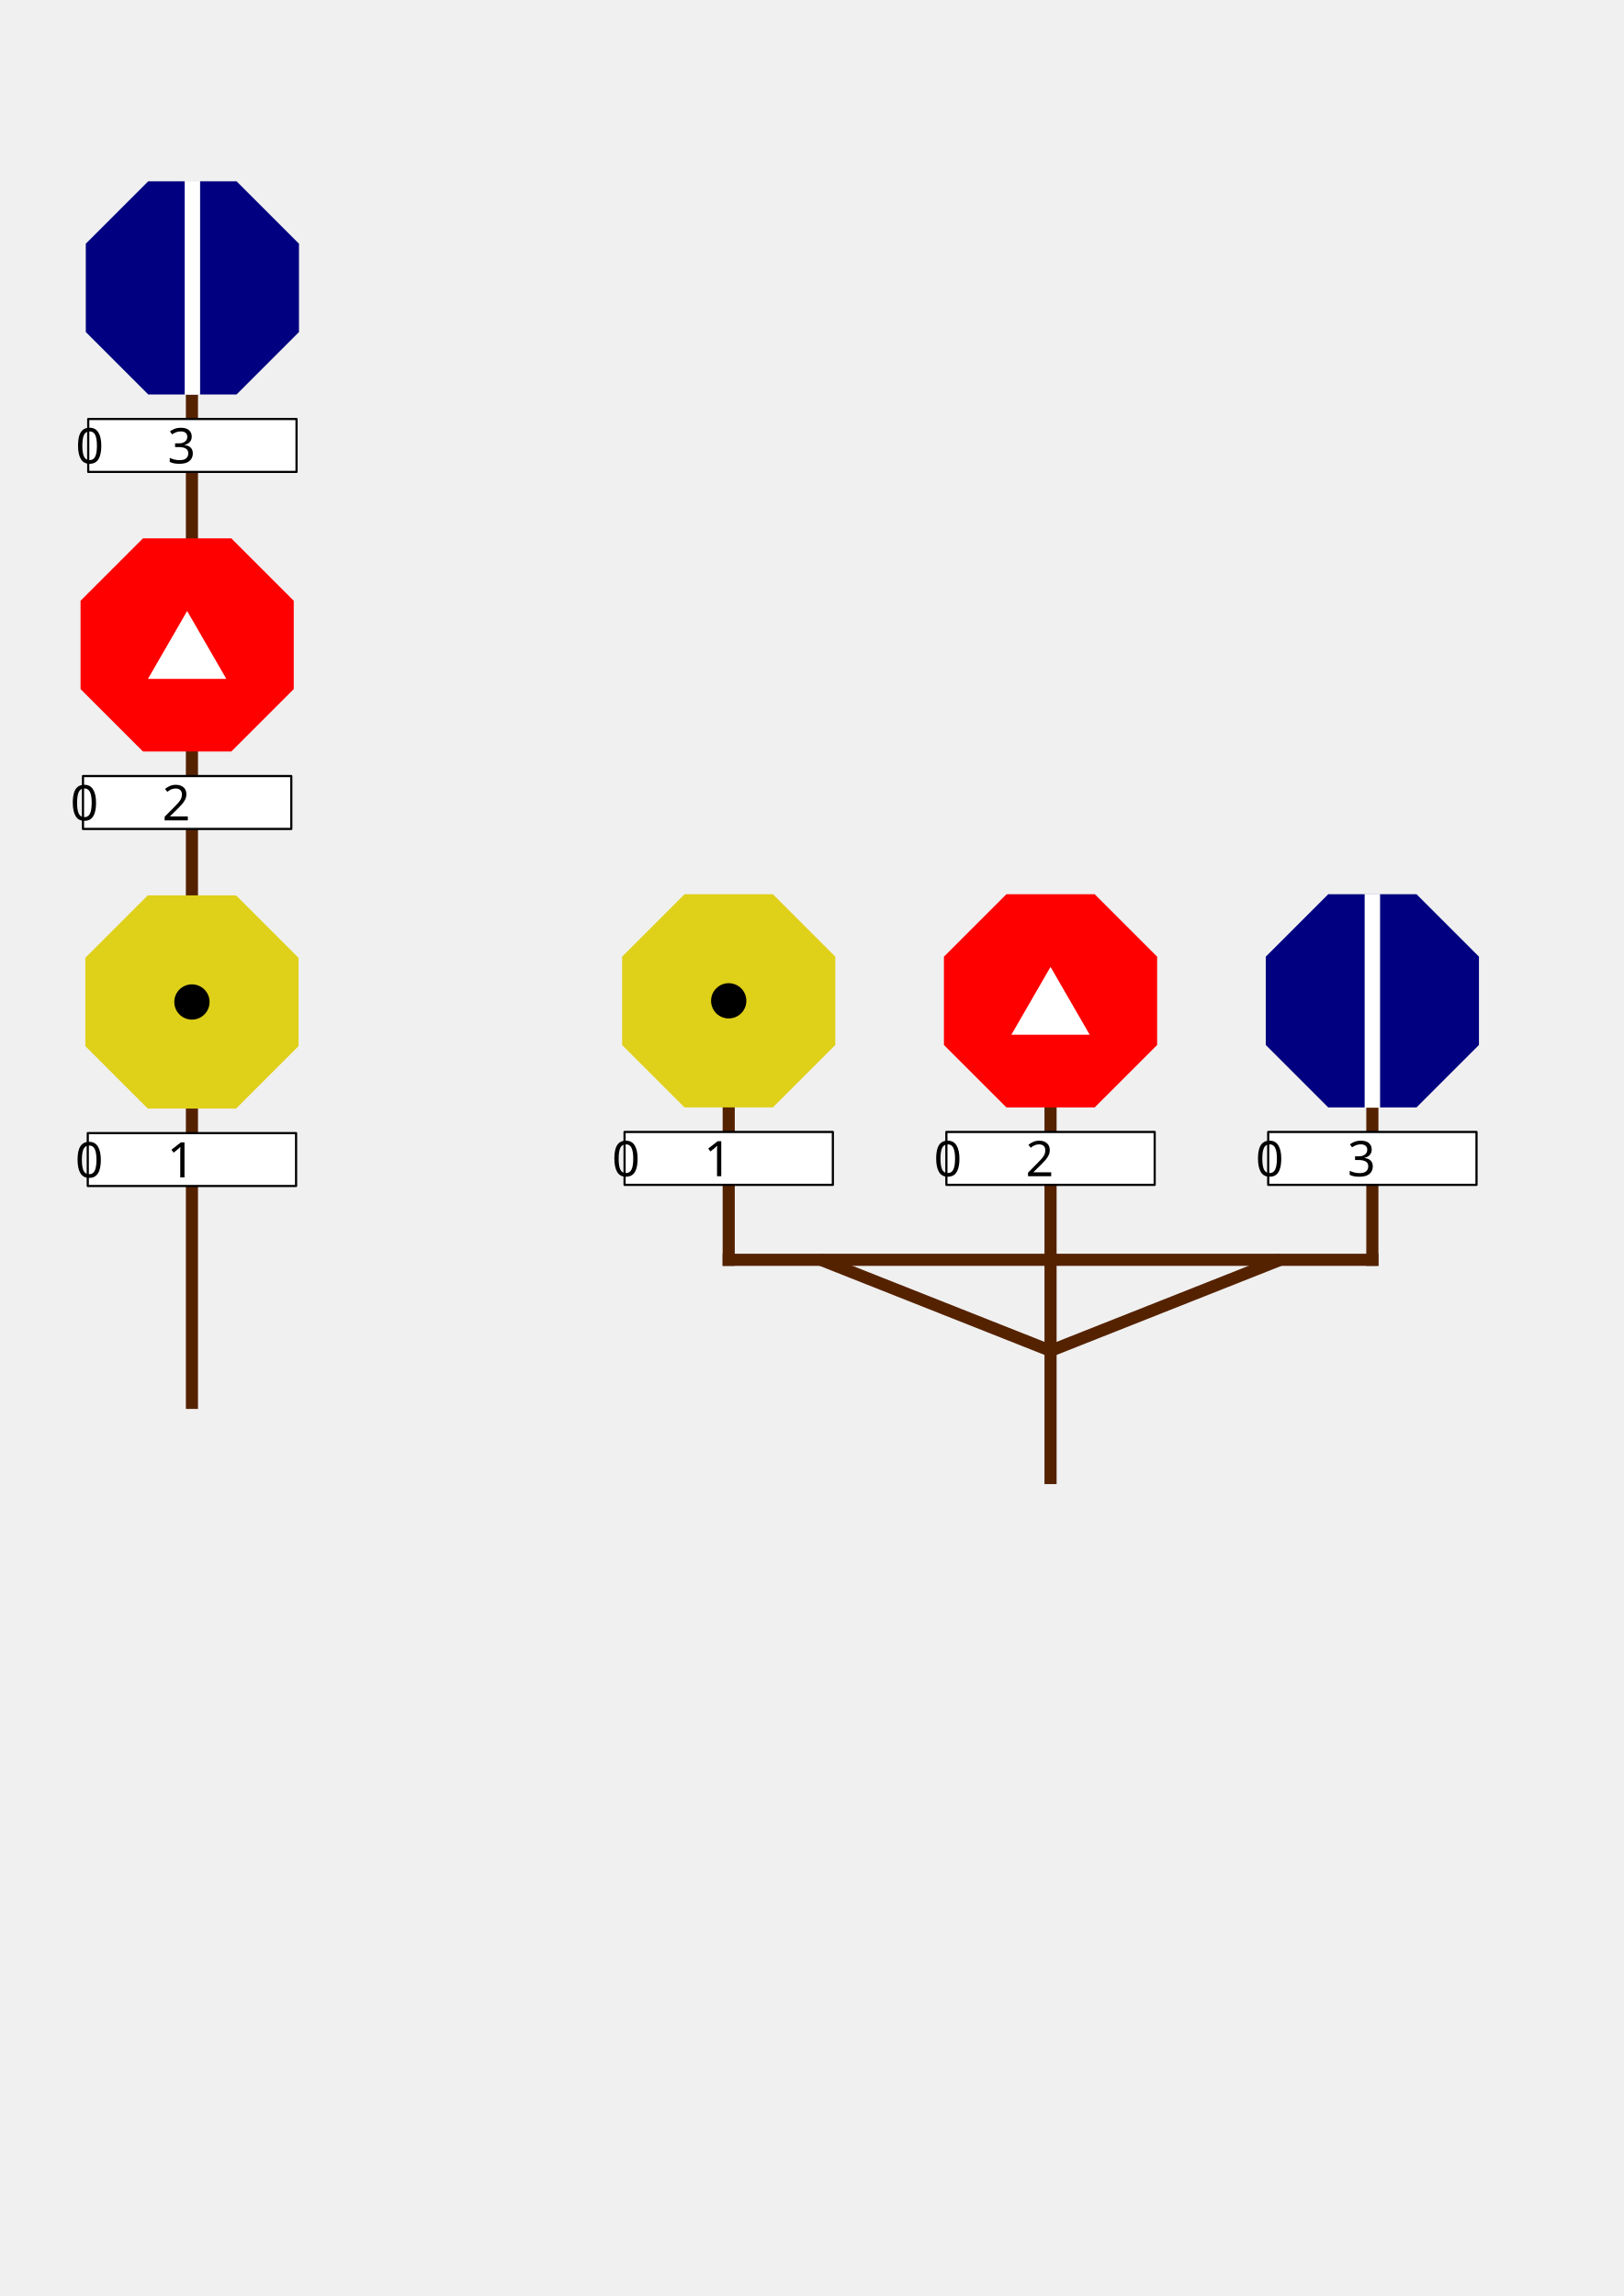
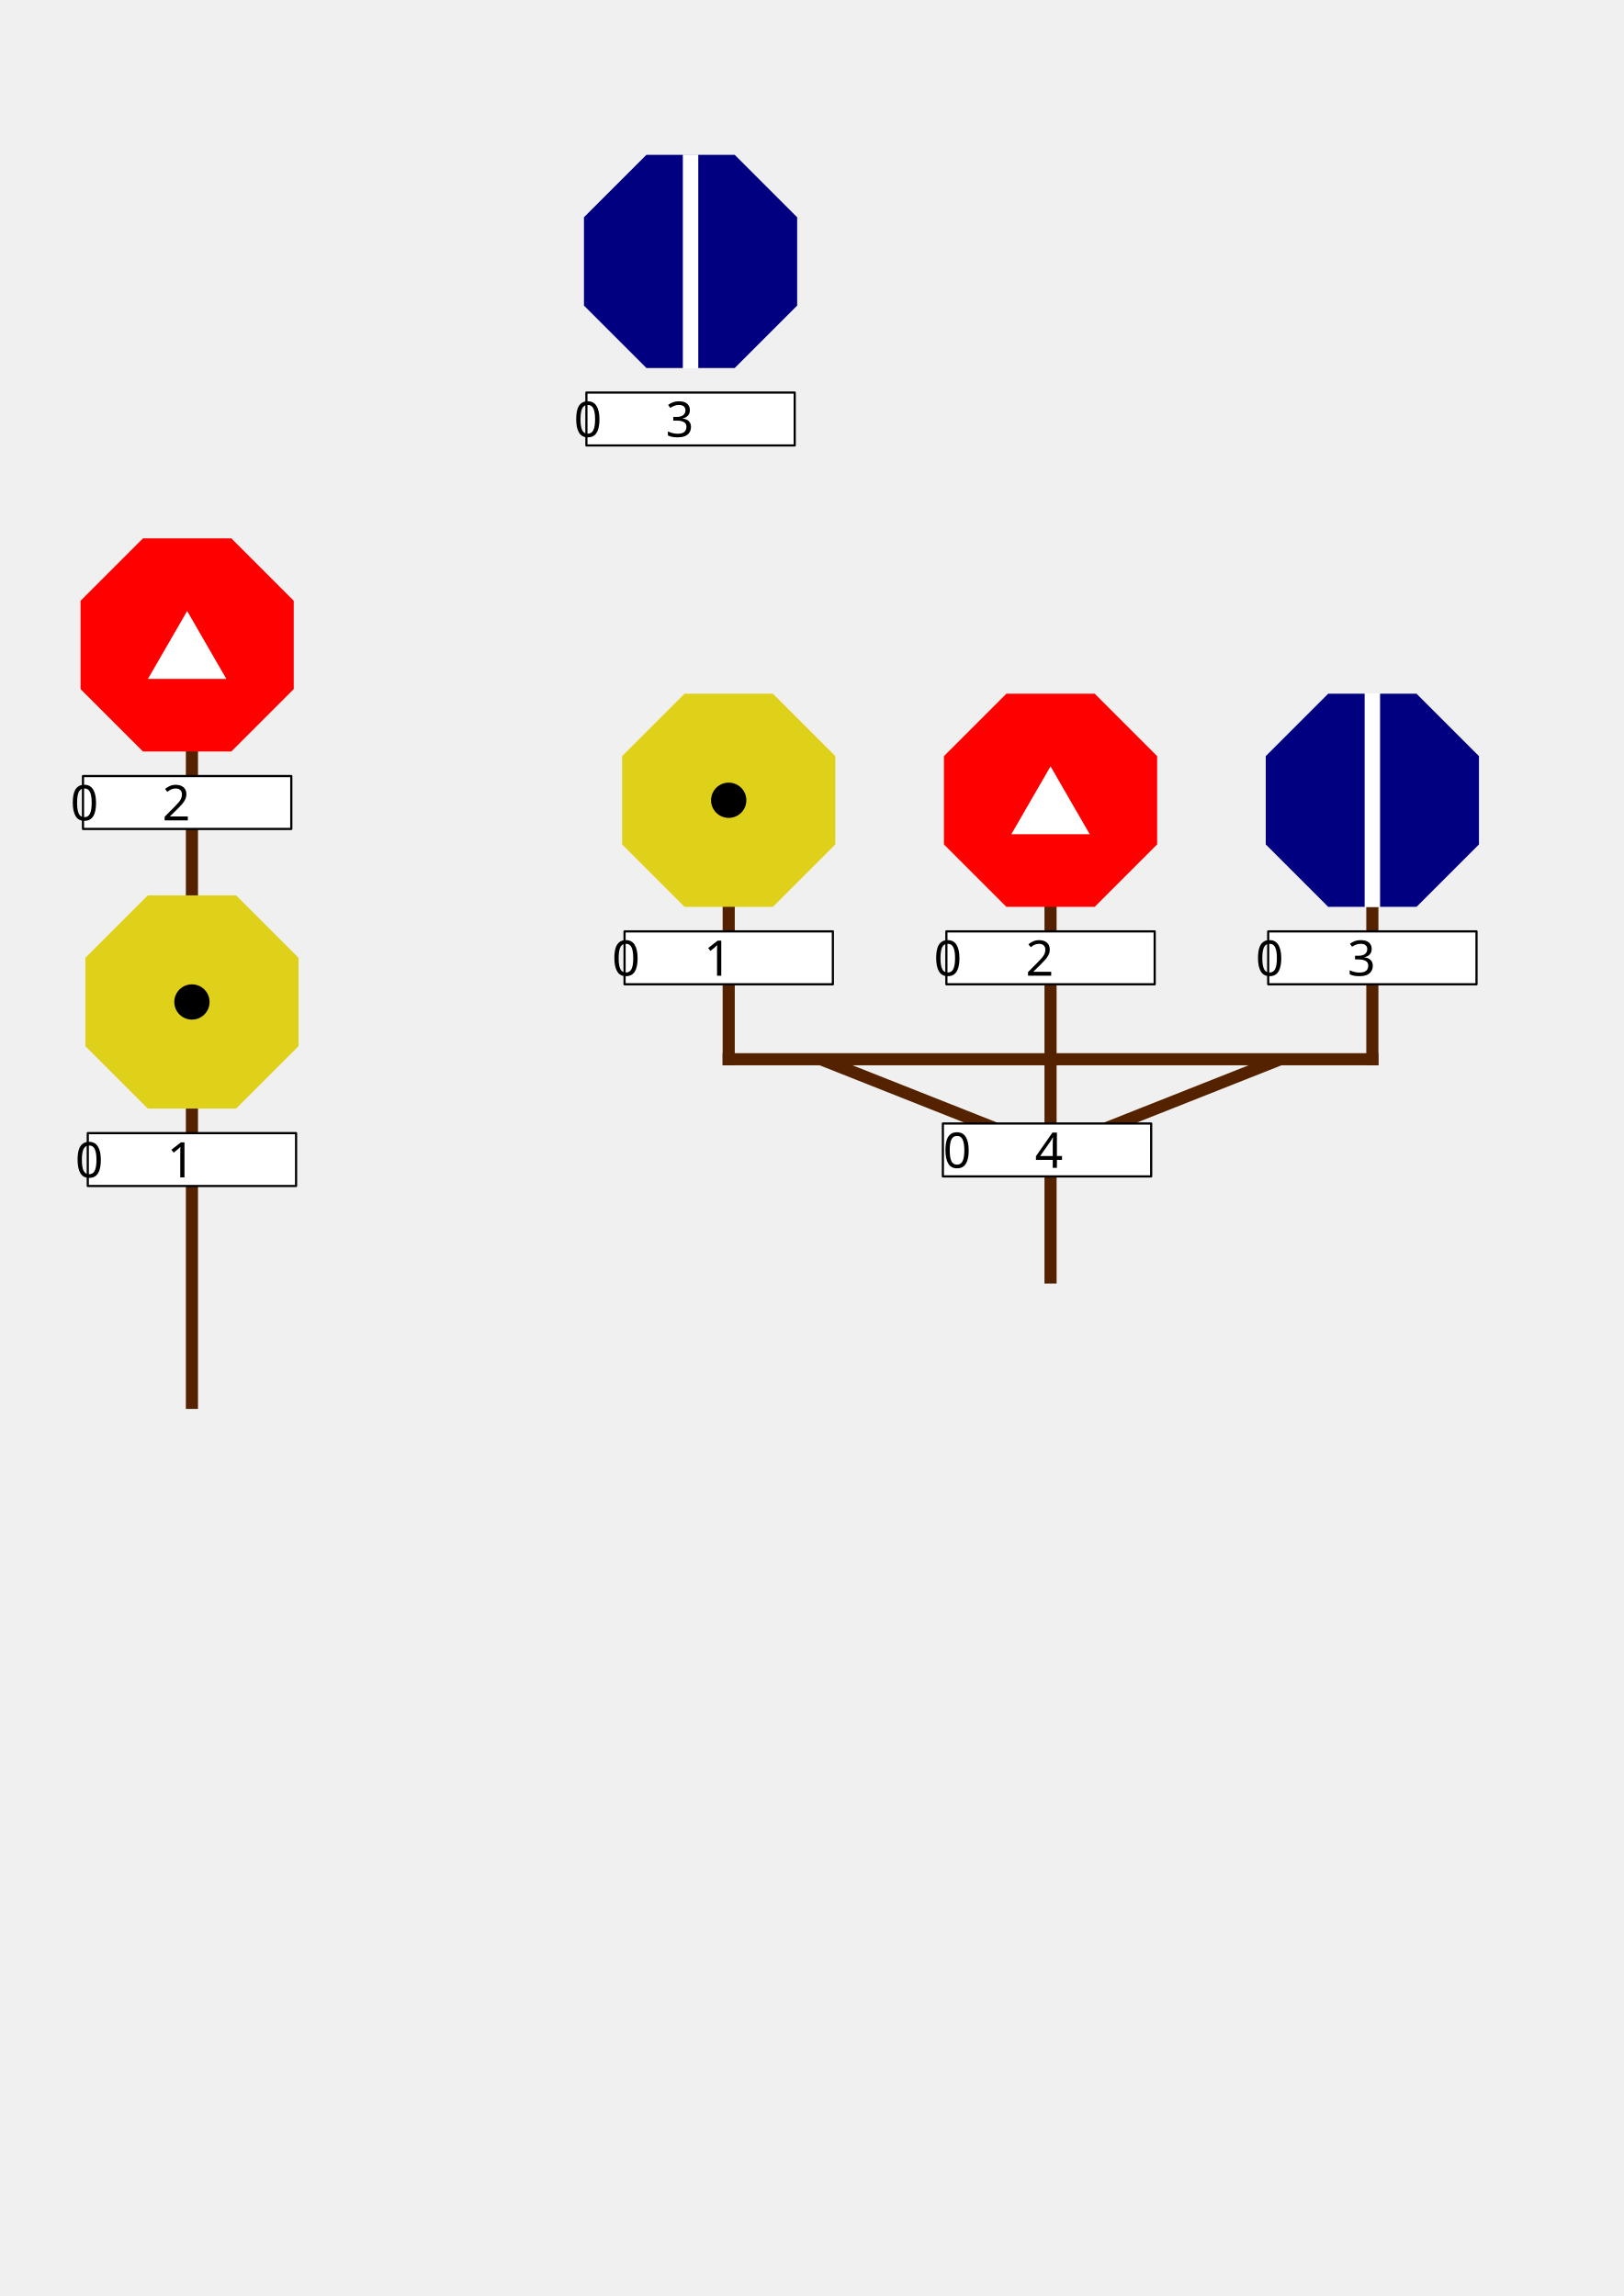
<svg xmlns="http://www.w3.org/2000/svg" width="210mm" height="297mm" viewBox="0 0 744.094 1052.362" id="svg2" version="1.1">
  <defs id="defs4" />
  <g id="layer1">
-     <rect style="color:#000000;clip-rule:nonzero;display:inline;overflow:visible;visibility:visible;opacity:1;isolation:auto;mix-blend-mode:normal;color-interpolation:sRGB;color-interpolation-filters:linearRGB;solid-color:#000000;solid-opacity:1;fill:#552200;fill-opacity:1;fill-rule:evenodd;stroke:none;stroke-width:1;stroke-linecap:round;stroke-linejoin:round;stroke-miterlimit:4;stroke-dasharray:none;stroke-dashoffset:0;stroke-opacity:1;color-rendering:auto;image-rendering:auto;shape-rendering:auto;text-rendering:auto;enable-background:accumulate" id="rect4146" width="5.556" height="473.256" x="85.177" y="172.515" />
+     <rect style="color:#000000;clip-rule:nonzero;display:inline;overflow:visible;visibility:visible;opacity:1;isolation:auto;mix-blend-mode:normal;color-interpolation:sRGB;color-interpolation-filters:linearRGB;solid-color:#000000;solid-opacity:1;fill:#552200;fill-opacity:1;fill-rule:evenodd;stroke:none;stroke-width:1;stroke-linecap:round;stroke-linejoin:round;stroke-miterlimit:4;stroke-dasharray:none;stroke-dashoffset:0;stroke-opacity:1;color-rendering:auto;image-rendering:auto;shape-rendering:auto;text-rendering:auto;enable-background:accumulate" id="rect4146" width="5.556" height="321.734" x="85.177" y="324.038" />
    <g id="g4284" transform="translate(-44.44671,141.4214)">
      <path transform="matrix(0.9238795,-0.3826834,0.3826834,0.9238795,-249.2381,151.4138)" d="m 288.904,352.675 -37.389,-15.487 -15.487,-37.389 15.487,-37.389 37.389,-15.487 37.389,15.487 15.487,37.389 -15.487,37.389 z" id="path4136" style="color:#000000;clip-rule:nonzero;display:inline;overflow:visible;visibility:visible;opacity:1;isolation:auto;mix-blend-mode:normal;color-interpolation:sRGB;color-interpolation-filters:linearRGB;solid-color:#000000;solid-opacity:1;fill:#dfd019;fill-opacity:1;fill-rule:evenodd;stroke:none;stroke-width:1;stroke-linecap:round;stroke-linejoin:round;stroke-miterlimit:4;stroke-dasharray:none;stroke-dashoffset:0;stroke-opacity:1;color-rendering:auto;image-rendering:auto;shape-rendering:auto;text-rendering:auto;enable-background:accumulate" />
      <circle r="8.081" cy="317.833" cx="132.402" id="path4140" style="color:#000000;clip-rule:nonzero;display:inline;overflow:visible;visibility:visible;opacity:1;isolation:auto;mix-blend-mode:normal;color-interpolation:sRGB;color-interpolation-filters:linearRGB;solid-color:#000000;solid-opacity:1;fill:#000000;fill-opacity:1;fill-rule:evenodd;stroke:none;stroke-width:1;stroke-linecap:round;stroke-linejoin:round;stroke-miterlimit:4;stroke-dasharray:none;stroke-dashoffset:0;stroke-opacity:1;color-rendering:auto;image-rendering:auto;shape-rendering:auto;text-rendering:auto;enable-background:accumulate" />
      <g transform="translate(-140.3472,15)" id="g4169">
        <rect style="color:#000000;clip-rule:nonzero;display:inline;overflow:visible;visibility:visible;opacity:1;isolation:auto;mix-blend-mode:normal;color-interpolation:sRGB;color-interpolation-filters:linearRGB;solid-color:#000000;solid-opacity:1;fill:#ffffff;fill-opacity:1;fill-rule:evenodd;stroke:#000000;stroke-width:1;stroke-linecap:round;stroke-linejoin:round;stroke-miterlimit:4;stroke-dasharray:none;stroke-dashoffset:0;stroke-opacity:1;color-rendering:auto;image-rendering:auto;shape-rendering:auto;text-rendering:auto;enable-background:accumulate" id="rect4138" width="95.459" height="24.244" x="225.019" y="362.933" ry="0" />
        <text xml:space="preserve" style="font-style:normal;font-weight:normal;font-size:22.5px;line-height:125%;font-family:sans-serif;text-align:center;letter-spacing:0px;word-spacing:0px;text-anchor:middle;fill:#000000;fill-opacity:1;stroke:none;stroke-width:1px;stroke-linecap:butt;stroke-linejoin:miter;stroke-opacity:1" x="273.051" y="383.245" id="text4142">
          <tspan id="tspan4144" x="273.051" y="383.245">0     1</tspan>
        </text>
      </g>
    </g>
-     <rect style="color:#000000;clip-rule:nonzero;display:inline;overflow:visible;visibility:visible;opacity:1;isolation:auto;mix-blend-mode:normal;color-interpolation:sRGB;color-interpolation-filters:linearRGB;solid-color:#000000;solid-opacity:1;fill:#552200;fill-opacity:1;fill-rule:evenodd;stroke:none;stroke-width:1;stroke-linecap:round;stroke-linejoin:round;stroke-miterlimit:4;stroke-dasharray:none;stroke-dashoffset:0;stroke-opacity:1;color-rendering:auto;image-rendering:auto;shape-rendering:auto;text-rendering:auto;enable-background:accumulate" id="rect4146-2" width="5.556" height="233.85" x="478.651" y="446.381" />
+     <rect style="color:#000000;clip-rule:nonzero;display:inline;overflow:visible;visibility:visible;opacity:1;isolation:auto;mix-blend-mode:normal;color-interpolation:sRGB;color-interpolation-filters:linearRGB;solid-color:#000000;solid-opacity:1;fill:#552200;fill-opacity:1;fill-rule:evenodd;stroke:none;stroke-width:1;stroke-linecap:round;stroke-linejoin:round;stroke-miterlimit:4;stroke-dasharray:none;stroke-dashoffset:0;stroke-opacity:1;color-rendering:auto;image-rendering:auto;shape-rendering:auto;text-rendering:auto;enable-background:accumulate" id="rect4146-2" width="5.556" height="233.85" x="478.651" y="354.457" />
    <g id="g4267" transform="translate(-181.3793,-23.05118)">
      <path transform="matrix(0.9238795,-0.3826834,0.3826834,0.9238795,-114.4972,152.2326)" d="m 288.904,352.675 -37.389,-15.487 -15.487,-37.389 15.487,-37.389 37.389,-15.487 37.389,15.487 15.487,37.389 -15.487,37.389 z" id="path4136-9" style="color:#000000;clip-rule:nonzero;display:inline;overflow:visible;visibility:visible;opacity:1;isolation:auto;mix-blend-mode:normal;color-interpolation:sRGB;color-interpolation-filters:linearRGB;solid-color:#000000;solid-opacity:1;fill:#ff0000;fill-opacity:1;fill-rule:evenodd;stroke:none;stroke-width:1;stroke-linecap:round;stroke-linejoin:round;stroke-miterlimit:4;stroke-dasharray:none;stroke-dashoffset:0;stroke-opacity:1;color-rendering:auto;image-rendering:auto;shape-rendering:auto;text-rendering:auto;enable-background:accumulate" />
      <g transform="translate(-5.606307,15.81881)" id="g4169-5">
        <rect style="color:#000000;clip-rule:nonzero;display:inline;overflow:visible;visibility:visible;opacity:1;isolation:auto;mix-blend-mode:normal;color-interpolation:sRGB;color-interpolation-filters:linearRGB;solid-color:#000000;solid-opacity:1;fill:#ffffff;fill-opacity:1;fill-rule:evenodd;stroke:#000000;stroke-width:1;stroke-linecap:round;stroke-linejoin:round;stroke-miterlimit:4;stroke-dasharray:none;stroke-dashoffset:0;stroke-opacity:1;color-rendering:auto;image-rendering:auto;shape-rendering:auto;text-rendering:auto;enable-background:accumulate" id="rect4138-9" width="95.459" height="24.244" x="225.019" y="362.933" ry="0" />
        <text xml:space="preserve" style="font-style:normal;font-weight:normal;font-size:22.5px;line-height:125%;font-family:sans-serif;text-align:center;letter-spacing:0px;word-spacing:0px;text-anchor:middle;fill:#000000;fill-opacity:1;stroke:none;stroke-width:1px;stroke-linecap:butt;stroke-linejoin:miter;stroke-opacity:1" x="273.051" y="383.245" id="text4142-9">
          <tspan id="tspan4144-0" x="273.051" y="383.245">0     2</tspan>
        </text>
      </g>
      <path d="m 285.098,334.201 -35.91,0 17.955,-31.099 z" id="path4223" style="color:#000000;clip-rule:nonzero;display:inline;overflow:visible;visibility:visible;opacity:1;isolation:auto;mix-blend-mode:normal;color-interpolation:sRGB;color-interpolation-filters:linearRGB;solid-color:#000000;solid-opacity:1;fill:#ffffff;fill-opacity:1;fill-rule:evenodd;stroke:none;stroke-width:1;stroke-linecap:round;stroke-linejoin:round;stroke-miterlimit:4;stroke-dasharray:none;stroke-dashoffset:0;stroke-opacity:1;color-rendering:auto;image-rendering:auto;shape-rendering:auto;text-rendering:auto;enable-background:accumulate" />
    </g>
-     <rect style="color:#000000;clip-rule:nonzero;display:inline;overflow:visible;visibility:visible;opacity:1;isolation:auto;mix-blend-mode:normal;color-interpolation:sRGB;color-interpolation-filters:linearRGB;solid-color:#000000;solid-opacity:1;fill:#552200;fill-opacity:1;fill-rule:evenodd;stroke:none;stroke-width:1;stroke-linecap:round;stroke-linejoin:round;stroke-miterlimit:4;stroke-dasharray:none;stroke-dashoffset:0;stroke-opacity:1;color-rendering:auto;image-rendering:auto;shape-rendering:auto;text-rendering:auto;enable-background:accumulate" id="rect4146-7" width="5.556" height="300.52" x="574.645" y="-631.689" transform="matrix(0,1,-1,0,0,0)" />
+     <rect style="color:#000000;clip-rule:nonzero;display:inline;overflow:visible;visibility:visible;opacity:1;isolation:auto;mix-blend-mode:normal;color-interpolation:sRGB;color-interpolation-filters:linearRGB;solid-color:#000000;solid-opacity:1;fill:#552200;fill-opacity:1;fill-rule:evenodd;stroke:none;stroke-width:1;stroke-linecap:round;stroke-linejoin:round;stroke-miterlimit:4;stroke-dasharray:none;stroke-dashoffset:0;stroke-opacity:1;color-rendering:auto;image-rendering:auto;shape-rendering:auto;text-rendering:auto;enable-background:accumulate" id="rect4146-7" width="5.556" height="300.52" x="482.721" y="-631.689" transform="matrix(0,1,-1,0,0,0)" />
    <g id="g4275" transform="translate(-281.8326,-183.8478)">
-       <path transform="matrix(0.9238795,-0.3826834,0.3826834,0.9238795,-11.64008,149.3755)" d="m 288.904,352.675 -37.389,-15.487 -15.487,-37.389 15.487,-37.389 37.389,-15.487 37.389,15.487 15.487,37.389 -15.487,37.389 z" id="path4136-1" style="color:#000000;clip-rule:nonzero;display:inline;overflow:visible;visibility:visible;opacity:1;isolation:auto;mix-blend-mode:normal;color-interpolation:sRGB;color-interpolation-filters:linearRGB;solid-color:#000000;solid-opacity:1;fill:#000080;fill-opacity:1;fill-rule:evenodd;stroke:none;stroke-width:1;stroke-linecap:round;stroke-linejoin:round;stroke-miterlimit:4;stroke-dasharray:none;stroke-dashoffset:0;stroke-opacity:1;color-rendering:auto;image-rendering:auto;shape-rendering:auto;text-rendering:auto;enable-background:accumulate" />
-       <g transform="translate(97.25084,12.96167)" id="g4169-1">
+       <path transform="matrix(0.9238795,-0.3826834,0.3826834,0.9238795,216.6544,137.2536)" d="m 288.904,352.675 -37.389,-15.487 -15.487,-37.389 15.487,-37.389 37.389,-15.487 37.389,15.487 15.487,37.389 -15.487,37.389 z" id="path4136-1" style="color:#000000;clip-rule:nonzero;display:inline;overflow:visible;visibility:visible;opacity:1;isolation:auto;mix-blend-mode:normal;color-interpolation:sRGB;color-interpolation-filters:linearRGB;solid-color:#000000;solid-opacity:1;fill:#000080;fill-opacity:1;fill-rule:evenodd;stroke:none;stroke-width:1;stroke-linecap:round;stroke-linejoin:round;stroke-miterlimit:4;stroke-dasharray:none;stroke-dashoffset:0;stroke-opacity:1;color-rendering:auto;image-rendering:auto;shape-rendering:auto;text-rendering:auto;enable-background:accumulate" />
+       <g transform="translate(325.5453,0.8398365)" id="g4169-1">
        <rect style="color:#000000;clip-rule:nonzero;display:inline;overflow:visible;visibility:visible;opacity:1;isolation:auto;mix-blend-mode:normal;color-interpolation:sRGB;color-interpolation-filters:linearRGB;solid-color:#000000;solid-opacity:1;fill:#ffffff;fill-opacity:1;fill-rule:evenodd;stroke:#000000;stroke-width:1;stroke-linecap:round;stroke-linejoin:round;stroke-miterlimit:4;stroke-dasharray:none;stroke-dashoffset:0;stroke-opacity:1;color-rendering:auto;image-rendering:auto;shape-rendering:auto;text-rendering:auto;enable-background:accumulate" id="rect4138-4" width="95.459" height="24.244" x="225.019" y="362.933" ry="0" />
        <text xml:space="preserve" style="font-style:normal;font-weight:normal;font-size:22.5px;line-height:125%;font-family:sans-serif;text-align:center;letter-spacing:0px;word-spacing:0px;text-anchor:middle;fill:#000000;fill-opacity:1;stroke:none;stroke-width:1px;stroke-linecap:butt;stroke-linejoin:miter;stroke-opacity:1" x="273.051" y="383.245" id="text4142-1">
          <tspan id="tspan4144-7" x="273.051" y="383.245">0     3</tspan>
        </text>
      </g>
-       <rect style="color:#000000;clip-rule:nonzero;display:inline;overflow:visible;visibility:visible;opacity:1;isolation:auto;mix-blend-mode:normal;color-interpolation:sRGB;color-interpolation-filters:linearRGB;solid-color:#000000;solid-opacity:1;fill:#ffffff;fill-opacity:1;fill-rule:evenodd;stroke:none;stroke-width:1;stroke-linecap:round;stroke-linejoin:round;stroke-miterlimit:4;stroke-dasharray:none;stroke-dashoffset:0;stroke-opacity:1;color-rendering:auto;image-rendering:auto;shape-rendering:auto;text-rendering:auto;enable-background:accumulate" id="rect4244" width="7.071" height="97.985" x="366.464" y="266.802" />
+       <rect style="color:#000000;clip-rule:nonzero;display:inline;overflow:visible;visibility:visible;opacity:1;isolation:auto;mix-blend-mode:normal;color-interpolation:sRGB;color-interpolation-filters:linearRGB;solid-color:#000000;solid-opacity:1;fill:#ffffff;fill-opacity:1;fill-rule:evenodd;stroke:none;stroke-width:1;stroke-linecap:round;stroke-linejoin:round;stroke-miterlimit:4;stroke-dasharray:none;stroke-dashoffset:0;stroke-opacity:1;color-rendering:auto;image-rendering:auto;shape-rendering:auto;text-rendering:auto;enable-background:accumulate" id="rect4244" width="7.071" height="97.985" x="594.759" y="254.68" />
    </g>
-     <g id="g4267-0" transform="translate(214.2857,140.0705)">
+     <g id="g4267-0" transform="translate(214.2857,48.14659)">
      <path transform="matrix(0.9238795,-0.3826834,0.3826834,0.9238795,-114.4972,152.2326)" d="m 288.904,352.675 -37.389,-15.487 -15.487,-37.389 15.487,-37.389 37.389,-15.487 37.389,15.487 15.487,37.389 -15.487,37.389 z" id="path4136-9-5" style="color:#000000;clip-rule:nonzero;display:inline;overflow:visible;visibility:visible;opacity:1;isolation:auto;mix-blend-mode:normal;color-interpolation:sRGB;color-interpolation-filters:linearRGB;solid-color:#000000;solid-opacity:1;fill:#ff0000;fill-opacity:1;fill-rule:evenodd;stroke:none;stroke-width:1;stroke-linecap:round;stroke-linejoin:round;stroke-miterlimit:4;stroke-dasharray:none;stroke-dashoffset:0;stroke-opacity:1;color-rendering:auto;image-rendering:auto;shape-rendering:auto;text-rendering:auto;enable-background:accumulate" />
      <g transform="translate(-5.606307,15.81881)" id="g4169-5-9">
        <rect style="color:#000000;clip-rule:nonzero;display:inline;overflow:visible;visibility:visible;opacity:1;isolation:auto;mix-blend-mode:normal;color-interpolation:sRGB;color-interpolation-filters:linearRGB;solid-color:#000000;solid-opacity:1;fill:#ffffff;fill-opacity:1;fill-rule:evenodd;stroke:#000000;stroke-width:1;stroke-linecap:round;stroke-linejoin:round;stroke-miterlimit:4;stroke-dasharray:none;stroke-dashoffset:0;stroke-opacity:1;color-rendering:auto;image-rendering:auto;shape-rendering:auto;text-rendering:auto;enable-background:accumulate" id="rect4138-9-9" width="95.459" height="24.244" x="225.019" y="362.933" ry="0" />
        <text xml:space="preserve" style="font-style:normal;font-weight:normal;font-size:22.5px;line-height:125%;font-family:sans-serif;text-align:center;letter-spacing:0px;word-spacing:0px;text-anchor:middle;fill:#000000;fill-opacity:1;stroke:none;stroke-width:1px;stroke-linecap:butt;stroke-linejoin:miter;stroke-opacity:1" x="273.051" y="383.245" id="text4142-9-7">
          <tspan id="tspan4144-0-1" x="273.051" y="383.245">0     2</tspan>
        </text>
      </g>
      <path d="m 285.098,334.201 -35.91,0 17.955,-31.099 z" id="path4223-5" style="color:#000000;clip-rule:nonzero;display:inline;overflow:visible;visibility:visible;opacity:1;isolation:auto;mix-blend-mode:normal;color-interpolation:sRGB;color-interpolation-filters:linearRGB;solid-color:#000000;solid-opacity:1;fill:#ffffff;fill-opacity:1;fill-rule:evenodd;stroke:none;stroke-width:1;stroke-linecap:round;stroke-linejoin:round;stroke-miterlimit:4;stroke-dasharray:none;stroke-dashoffset:0;stroke-opacity:1;color-rendering:auto;image-rendering:auto;shape-rendering:auto;text-rendering:auto;enable-background:accumulate" />
    </g>
-     <rect style="color:#000000;clip-rule:nonzero;display:inline;overflow:visible;visibility:visible;opacity:1;isolation:auto;mix-blend-mode:normal;color-interpolation:sRGB;color-interpolation-filters:linearRGB;solid-color:#000000;solid-opacity:1;fill:#552200;fill-opacity:1;fill-rule:evenodd;stroke:none;stroke-width:1;stroke-linecap:round;stroke-linejoin:round;stroke-miterlimit:4;stroke-dasharray:none;stroke-dashoffset:0;stroke-opacity:1;color-rendering:auto;image-rendering:auto;shape-rendering:auto;text-rendering:auto;enable-background:accumulate" id="rect4146-7-4" width="5.556" height="115.662" x="395.552" y="-677.479" transform="matrix(-0.3682528,0.9297257,-0.9297257,-0.3682528,0,0)" />
-     <rect transform="matrix(0.3682528,0.9297257,0.9297257,-0.3682528,0,0)" y="217.714" x="750.127" height="115.662" width="5.556" id="rect4427" style="color:#000000;clip-rule:nonzero;display:inline;overflow:visible;visibility:visible;opacity:1;isolation:auto;mix-blend-mode:normal;color-interpolation:sRGB;color-interpolation-filters:linearRGB;solid-color:#000000;solid-opacity:1;fill:#552200;fill-opacity:1;fill-rule:evenodd;stroke:none;stroke-width:1;stroke-linecap:round;stroke-linejoin:round;stroke-miterlimit:4;stroke-dasharray:none;stroke-dashoffset:0;stroke-opacity:1;color-rendering:auto;image-rendering:auto;shape-rendering:auto;text-rendering:auto;enable-background:accumulate" />
-     <rect style="color:#000000;clip-rule:nonzero;display:inline;overflow:visible;visibility:visible;opacity:1;isolation:auto;mix-blend-mode:normal;color-interpolation:sRGB;color-interpolation-filters:linearRGB;solid-color:#000000;solid-opacity:1;fill:#552200;fill-opacity:1;fill-rule:evenodd;stroke:none;stroke-width:1;stroke-linecap:round;stroke-linejoin:round;stroke-miterlimit:4;stroke-dasharray:none;stroke-dashoffset:0;stroke-opacity:1;color-rendering:auto;image-rendering:auto;shape-rendering:auto;text-rendering:auto;enable-background:accumulate" id="rect4146-2-8" width="5.556" height="126.774" x="331.168" y="453.427" />
-     <g id="g4284-0" transform="translate(201.5443,140.8893)">
+     <rect style="color:#000000;clip-rule:nonzero;display:inline;overflow:visible;visibility:visible;opacity:1;isolation:auto;mix-blend-mode:normal;color-interpolation:sRGB;color-interpolation-filters:linearRGB;solid-color:#000000;solid-opacity:1;fill:#552200;fill-opacity:1;fill-rule:evenodd;stroke:none;stroke-width:1;stroke-linecap:round;stroke-linejoin:round;stroke-miterlimit:4;stroke-dasharray:none;stroke-dashoffset:0;stroke-opacity:1;color-rendering:auto;image-rendering:auto;shape-rendering:auto;text-rendering:auto;enable-background:accumulate" id="rect4146-7-4" width="5.556" height="115.662" x="310.088" y="-643.628" transform="matrix(-0.3682528,0.9297257,-0.9297257,-0.3682528,0,0)" />
+     <rect transform="matrix(0.3682528,0.9297257,0.9297257,-0.3682528,0,0)" y="251.565" x="664.663" height="115.662" width="5.556" id="rect4427" style="color:#000000;clip-rule:nonzero;display:inline;overflow:visible;visibility:visible;opacity:1;isolation:auto;mix-blend-mode:normal;color-interpolation:sRGB;color-interpolation-filters:linearRGB;solid-color:#000000;solid-opacity:1;fill:#552200;fill-opacity:1;fill-rule:evenodd;stroke:none;stroke-width:1;stroke-linecap:round;stroke-linejoin:round;stroke-miterlimit:4;stroke-dasharray:none;stroke-dashoffset:0;stroke-opacity:1;color-rendering:auto;image-rendering:auto;shape-rendering:auto;text-rendering:auto;enable-background:accumulate" />
+     <rect style="color:#000000;clip-rule:nonzero;display:inline;overflow:visible;visibility:visible;opacity:1;isolation:auto;mix-blend-mode:normal;color-interpolation:sRGB;color-interpolation-filters:linearRGB;solid-color:#000000;solid-opacity:1;fill:#552200;fill-opacity:1;fill-rule:evenodd;stroke:none;stroke-width:1;stroke-linecap:round;stroke-linejoin:round;stroke-miterlimit:4;stroke-dasharray:none;stroke-dashoffset:0;stroke-opacity:1;color-rendering:auto;image-rendering:auto;shape-rendering:auto;text-rendering:auto;enable-background:accumulate" id="rect4146-2-8" width="5.556" height="126.774" x="331.168" y="361.503" />
+     <g id="g4284-0" transform="translate(201.5443,48.9654)">
      <path transform="matrix(0.9238795,-0.3826834,0.3826834,0.9238795,-249.2381,151.4138)" d="m 288.904,352.675 -37.389,-15.487 -15.487,-37.389 15.487,-37.389 37.389,-15.487 37.389,15.487 15.487,37.389 -15.487,37.389 z" id="path4136-2" style="color:#000000;clip-rule:nonzero;display:inline;overflow:visible;visibility:visible;opacity:1;isolation:auto;mix-blend-mode:normal;color-interpolation:sRGB;color-interpolation-filters:linearRGB;solid-color:#000000;solid-opacity:1;fill:#dfd019;fill-opacity:1;fill-rule:evenodd;stroke:none;stroke-width:1;stroke-linecap:round;stroke-linejoin:round;stroke-miterlimit:4;stroke-dasharray:none;stroke-dashoffset:0;stroke-opacity:1;color-rendering:auto;image-rendering:auto;shape-rendering:auto;text-rendering:auto;enable-background:accumulate" />
      <circle r="8.081" cy="317.833" cx="132.402" id="path4140-4" style="color:#000000;clip-rule:nonzero;display:inline;overflow:visible;visibility:visible;opacity:1;isolation:auto;mix-blend-mode:normal;color-interpolation:sRGB;color-interpolation-filters:linearRGB;solid-color:#000000;solid-opacity:1;fill:#000000;fill-opacity:1;fill-rule:evenodd;stroke:none;stroke-width:1;stroke-linecap:round;stroke-linejoin:round;stroke-miterlimit:4;stroke-dasharray:none;stroke-dashoffset:0;stroke-opacity:1;color-rendering:auto;image-rendering:auto;shape-rendering:auto;text-rendering:auto;enable-background:accumulate" />
      <g transform="translate(-140.3472,15)" id="g4169-53">
        <rect style="color:#000000;clip-rule:nonzero;display:inline;overflow:visible;visibility:visible;opacity:1;isolation:auto;mix-blend-mode:normal;color-interpolation:sRGB;color-interpolation-filters:linearRGB;solid-color:#000000;solid-opacity:1;fill:#ffffff;fill-opacity:1;fill-rule:evenodd;stroke:#000000;stroke-width:1;stroke-linecap:round;stroke-linejoin:round;stroke-miterlimit:4;stroke-dasharray:none;stroke-dashoffset:0;stroke-opacity:1;color-rendering:auto;image-rendering:auto;shape-rendering:auto;text-rendering:auto;enable-background:accumulate" id="rect4138-1" width="95.459" height="24.244" x="225.019" y="362.933" ry="0" />
        <text xml:space="preserve" style="font-style:normal;font-weight:normal;font-size:22.5px;line-height:125%;font-family:sans-serif;text-align:center;letter-spacing:0px;word-spacing:0px;text-anchor:middle;fill:#000000;fill-opacity:1;stroke:none;stroke-width:1px;stroke-linecap:butt;stroke-linejoin:miter;stroke-opacity:1" x="273.051" y="383.245" id="text4142-5">
          <tspan id="tspan4144-1" x="273.051" y="383.245">0     1</tspan>
        </text>
      </g>
    </g>
-     <rect y="453.427" x="626.133" height="126.774" width="5.556" id="rect4444" style="color:#000000;clip-rule:nonzero;display:inline;overflow:visible;visibility:visible;opacity:1;isolation:auto;mix-blend-mode:normal;color-interpolation:sRGB;color-interpolation-filters:linearRGB;solid-color:#000000;solid-opacity:1;fill:#552200;fill-opacity:1;fill-rule:evenodd;stroke:none;stroke-width:1;stroke-linecap:round;stroke-linejoin:round;stroke-miterlimit:4;stroke-dasharray:none;stroke-dashoffset:0;stroke-opacity:1;color-rendering:auto;image-rendering:auto;shape-rendering:auto;text-rendering:auto;enable-background:accumulate" />
-     <g id="g4275-7" transform="translate(258.9108,142.9276)">
+     <rect y="361.503" x="626.133" height="126.774" width="5.556" id="rect4444" style="color:#000000;clip-rule:nonzero;display:inline;overflow:visible;visibility:visible;opacity:1;isolation:auto;mix-blend-mode:normal;color-interpolation:sRGB;color-interpolation-filters:linearRGB;solid-color:#000000;solid-opacity:1;fill:#552200;fill-opacity:1;fill-rule:evenodd;stroke:none;stroke-width:1;stroke-linecap:round;stroke-linejoin:round;stroke-miterlimit:4;stroke-dasharray:none;stroke-dashoffset:0;stroke-opacity:1;color-rendering:auto;image-rendering:auto;shape-rendering:auto;text-rendering:auto;enable-background:accumulate" />
+     <g id="g4275-7" transform="translate(258.9108,51.00373)">
      <path transform="matrix(0.9238795,-0.3826834,0.3826834,0.9238795,-11.64008,149.3755)" d="m 288.904,352.675 -37.389,-15.487 -15.487,-37.389 15.487,-37.389 37.389,-15.487 37.389,15.487 15.487,37.389 -15.487,37.389 z" id="path4136-1-1" style="color:#000000;clip-rule:nonzero;display:inline;overflow:visible;visibility:visible;opacity:1;isolation:auto;mix-blend-mode:normal;color-interpolation:sRGB;color-interpolation-filters:linearRGB;solid-color:#000000;solid-opacity:1;fill:#000080;fill-opacity:1;fill-rule:evenodd;stroke:none;stroke-width:1;stroke-linecap:round;stroke-linejoin:round;stroke-miterlimit:4;stroke-dasharray:none;stroke-dashoffset:0;stroke-opacity:1;color-rendering:auto;image-rendering:auto;shape-rendering:auto;text-rendering:auto;enable-background:accumulate" />
      <g transform="translate(97.25084,12.96167)" id="g4169-1-7">
        <rect style="color:#000000;clip-rule:nonzero;display:inline;overflow:visible;visibility:visible;opacity:1;isolation:auto;mix-blend-mode:normal;color-interpolation:sRGB;color-interpolation-filters:linearRGB;solid-color:#000000;solid-opacity:1;fill:#ffffff;fill-opacity:1;fill-rule:evenodd;stroke:#000000;stroke-width:1;stroke-linecap:round;stroke-linejoin:round;stroke-miterlimit:4;stroke-dasharray:none;stroke-dashoffset:0;stroke-opacity:1;color-rendering:auto;image-rendering:auto;shape-rendering:auto;text-rendering:auto;enable-background:accumulate" id="rect4138-4-0" width="95.459" height="24.244" x="225.019" y="362.933" ry="0" />
        <text xml:space="preserve" style="font-style:normal;font-weight:normal;font-size:22.5px;line-height:125%;font-family:sans-serif;text-align:center;letter-spacing:0px;word-spacing:0px;text-anchor:middle;fill:#000000;fill-opacity:1;stroke:none;stroke-width:1px;stroke-linecap:butt;stroke-linejoin:miter;stroke-opacity:1" x="273.051" y="383.245" id="text4142-1-2">
          <tspan id="tspan4144-7-8" x="273.051" y="383.245">0     3</tspan>
        </text>
      </g>
      <rect style="color:#000000;clip-rule:nonzero;display:inline;overflow:visible;visibility:visible;opacity:1;isolation:auto;mix-blend-mode:normal;color-interpolation:sRGB;color-interpolation-filters:linearRGB;solid-color:#000000;solid-opacity:1;fill:#ffffff;fill-opacity:1;fill-rule:evenodd;stroke:none;stroke-width:1;stroke-linecap:round;stroke-linejoin:round;stroke-miterlimit:4;stroke-dasharray:none;stroke-dashoffset:0;stroke-opacity:1;color-rendering:auto;image-rendering:auto;shape-rendering:auto;text-rendering:auto;enable-background:accumulate" id="rect4244-2" width="7.071" height="97.985" x="366.464" y="266.802" />
    </g>
+     <g id="g4467" transform="translate(0,-96.97464)">
+       <rect ry="0" y="611.936" x="432.093" height="24.244" width="95.459" id="rect4138-1-7" style="color:#000000;clip-rule:nonzero;display:inline;overflow:visible;visibility:visible;opacity:1;isolation:auto;mix-blend-mode:normal;color-interpolation:sRGB;color-interpolation-filters:linearRGB;solid-color:#000000;solid-opacity:1;fill:#ffffff;fill-opacity:1;fill-rule:evenodd;stroke:#000000;stroke-width:1;stroke-linecap:round;stroke-linejoin:round;stroke-miterlimit:4;stroke-dasharray:none;stroke-dashoffset:0;stroke-opacity:1;color-rendering:auto;image-rendering:auto;shape-rendering:auto;text-rendering:auto;enable-background:accumulate" />
+       <text id="text4142-5-5" y="632.248" x="480.125" style="font-style:normal;font-weight:normal;font-size:22.5px;line-height:125%;font-family:sans-serif;text-align:center;letter-spacing:0px;word-spacing:0px;text-anchor:middle;fill:#000000;fill-opacity:1;stroke:none;stroke-width:1px;stroke-linecap:butt;stroke-linejoin:miter;stroke-opacity:1" xml:space="preserve">
+         <tspan y="632.248" x="480.125" id="tspan4144-1-4">0     4</tspan>
+       </text>
+     </g>
  </g>
</svg>
